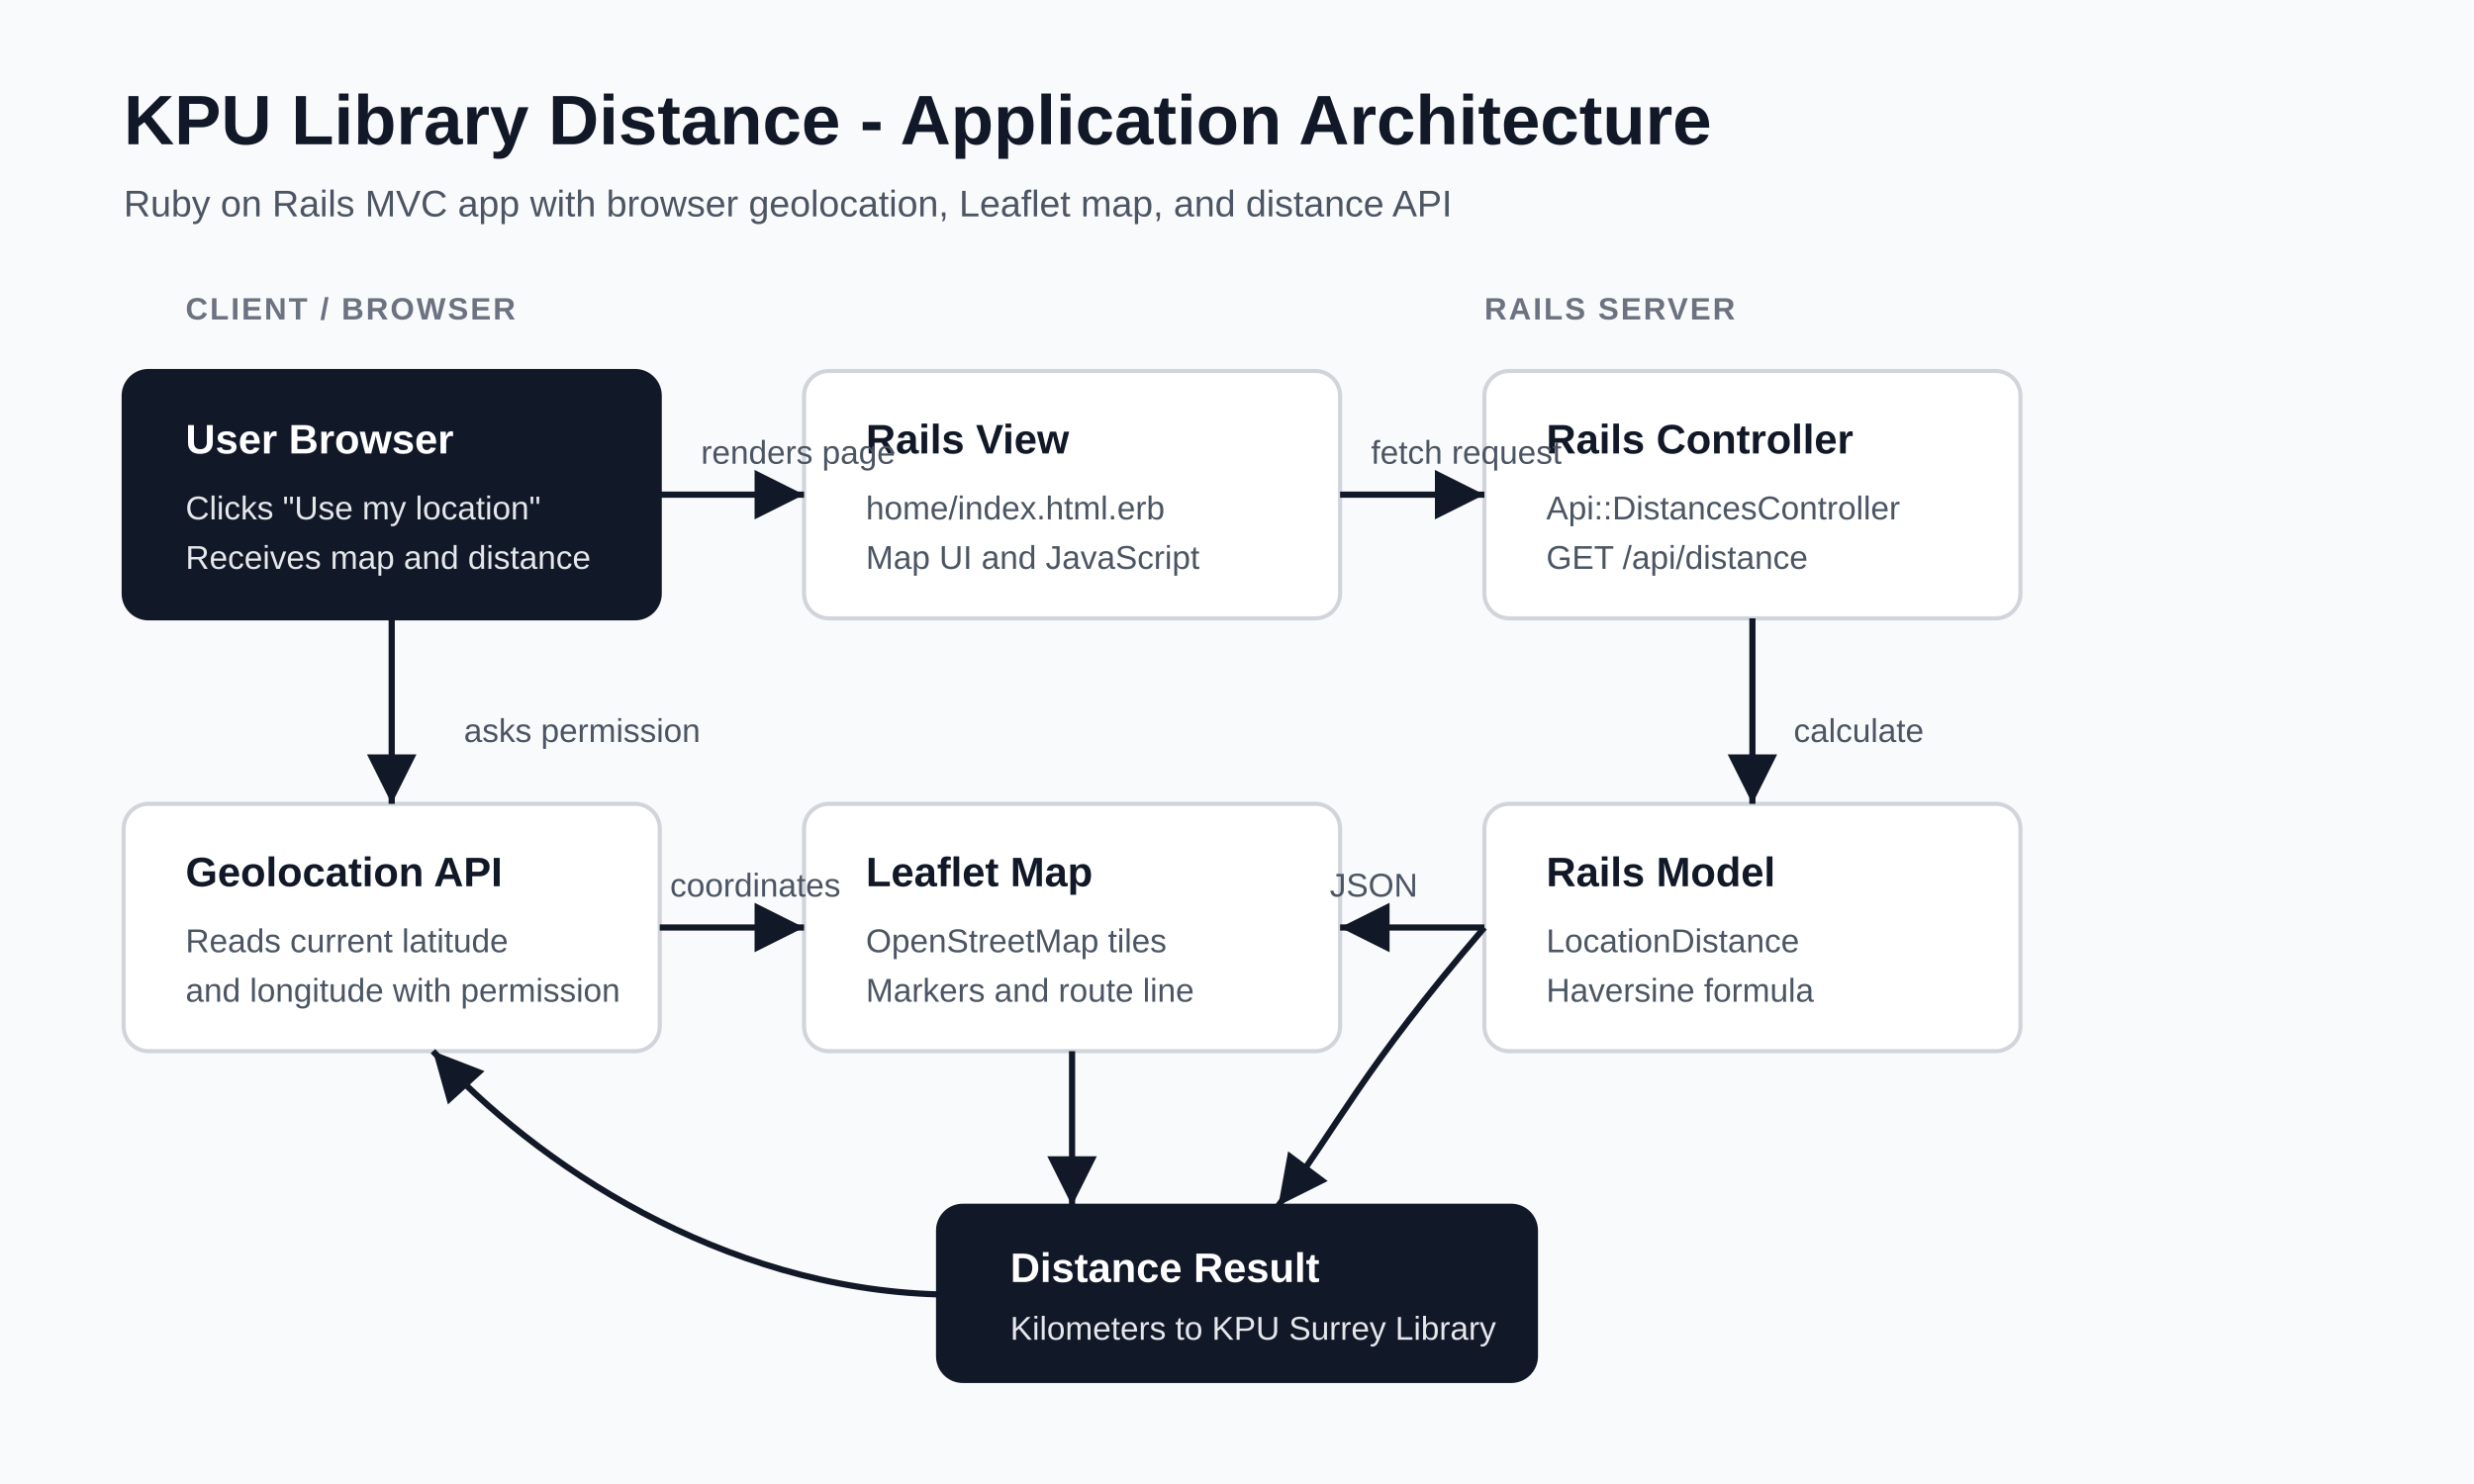
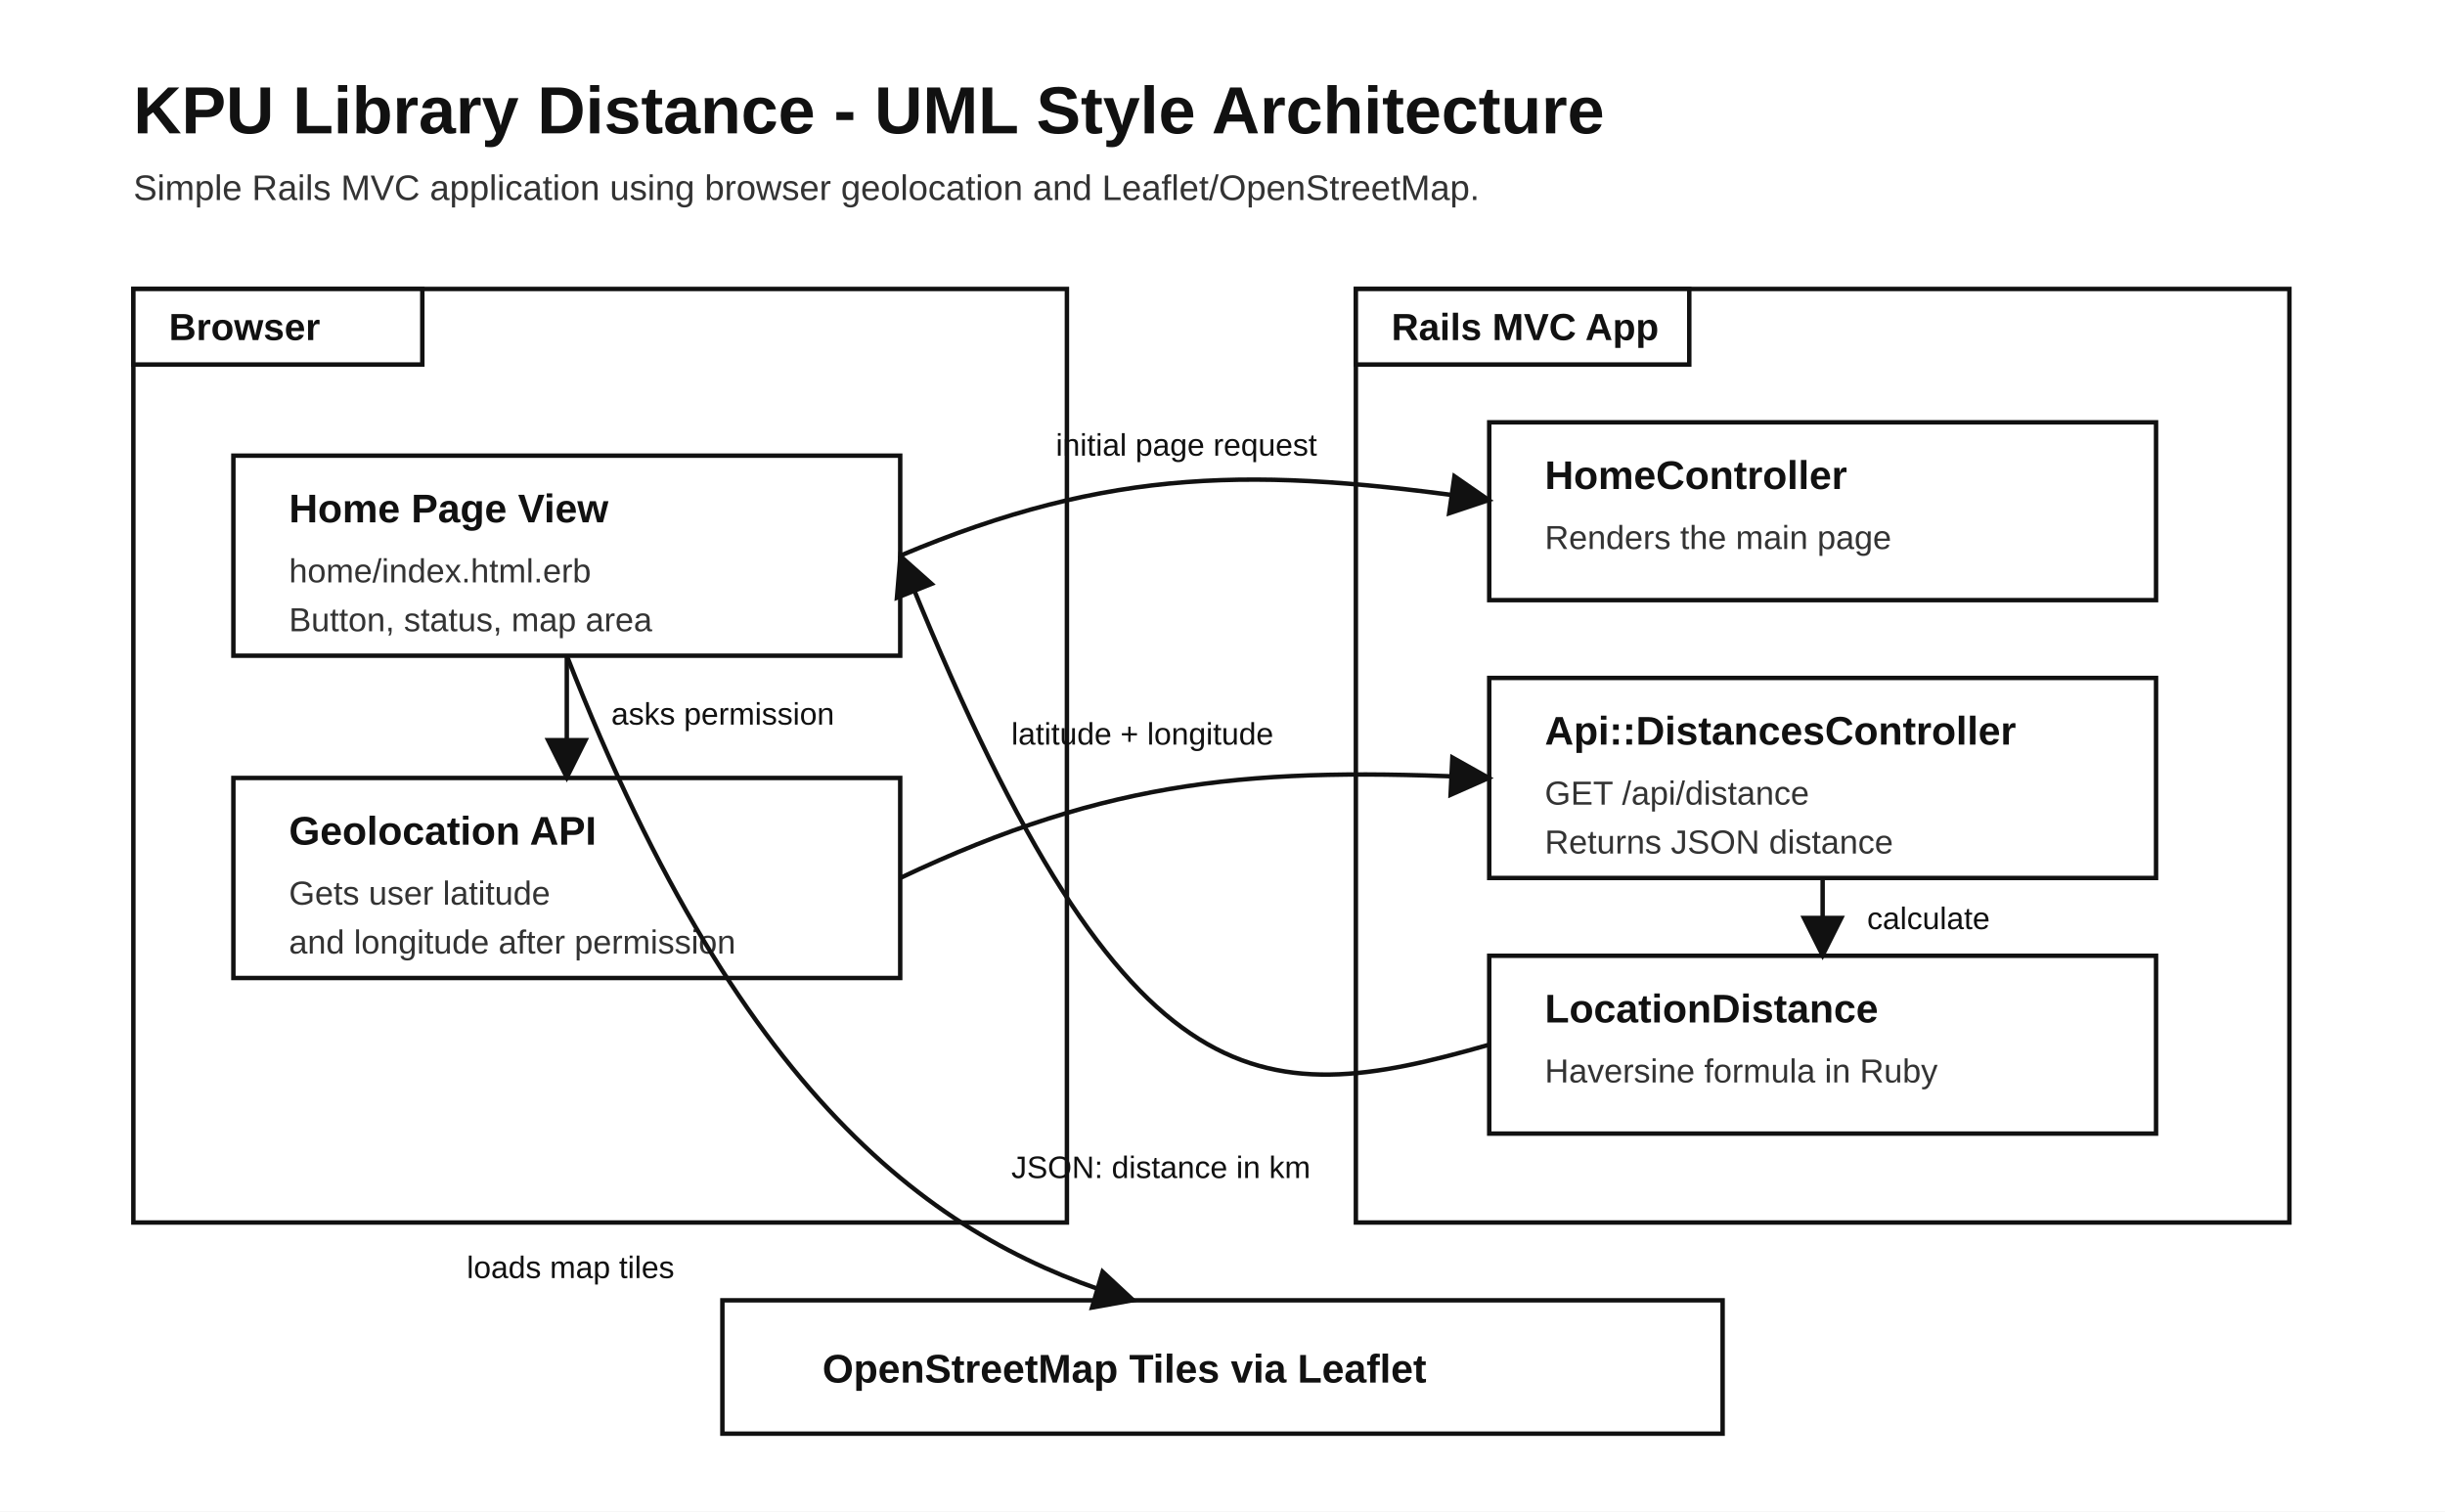
- <svg xmlns="http://www.w3.org/2000/svg" width="1200" height="720" viewBox="0 0 1200 720">
+ <svg xmlns="http://www.w3.org/2000/svg" width="1100" height="680" viewBox="0 0 1100 680">
  <defs>
-     <marker id="arrow" markerWidth="12" markerHeight="12" refX="10" refY="6" orient="auto" markerUnits="strokeWidth">
-       <path d="M2,2 L10,6 L2,10 Z" fill="#111827" />
+     <marker id="arrow" markerWidth="10" markerHeight="10" refX="9" refY="5" orient="auto">
+       <path d="M 0 0 L 10 5 L 0 10 z" fill="#111111" />
    </marker>
    <style>
-       .title { font: 700 34px Arial, sans-serif; fill: #111827; }
-       .subtitle { font: 400 18px Arial, sans-serif; fill: #4b5563; }
-       .box { fill: #ffffff; stroke: #d1d5db; stroke-width: 2; rx: 12; }
-       .box-dark { fill: #111827; stroke: #111827; stroke-width: 2; rx: 12; }
-       .label { font: 700 20px Arial, sans-serif; fill: #111827; }
-       .label-light { font: 700 20px Arial, sans-serif; fill: #ffffff; }
-       .text { font: 400 16px Arial, sans-serif; fill: #4b5563; }
-       .text-light { font: 400 16px Arial, sans-serif; fill: #e5e7eb; }
-       .arrow { stroke: #111827; stroke-width: 3; fill: none; marker-end: url(#arrow); }
-       .lane { font: 700 15px Arial, sans-serif; fill: #6b7280; letter-spacing: 1px; }
+       .title { font: 700 30px Arial, sans-serif; fill: #111111; }
+       .note { font: 400 16px Arial, sans-serif; fill: #333333; }
+       .package { fill: #ffffff; stroke: #111111; stroke-width: 2; }
+       .package-title { font: 700 17px Arial, sans-serif; fill: #111111; }
+       .box { fill: #ffffff; stroke: #111111; stroke-width: 2; }
+       .box-title { font: 700 18px Arial, sans-serif; fill: #111111; }
+       .box-text { font: 400 15px Arial, sans-serif; fill: #333333; }
+       .arrow { stroke: #111111; stroke-width: 2; fill: none; marker-end: url(#arrow); }
+       .arrow-label { font: 400 14px Arial, sans-serif; fill: #111111; }
    </style>
  </defs>
-   <rect width="1200" height="720" fill="#f9fafb" />
-   <text x="60" y="70" class="title">KPU Library Distance - Application Architecture</text>
-   <text x="60" y="105" class="subtitle">Ruby on Rails MVC app with browser geolocation, Leaflet map, and distance API</text>
-   <text x="90" y="155" class="lane">CLIENT / BROWSER</text>
-   <text x="720" y="155" class="lane">RAILS SERVER</text>
-   <rect x="60" y="180" width="260" height="120" class="box-dark" />
-   <text x="90" y="220" class="label-light">User Browser</text>
-   <text x="90" y="252" class="text-light">Clicks "Use my location"</text>
-   <text x="90" y="276" class="text-light">Receives map and distance</text>
-   <rect x="60" y="390" width="260" height="120" class="box" />
-   <text x="90" y="430" class="label">Geolocation API</text>
-   <text x="90" y="462" class="text">Reads current latitude</text>
-   <text x="90" y="486" class="text">and longitude with permission</text>
-   <rect x="390" y="180" width="260" height="120" class="box" />
-   <text x="420" y="220" class="label">Rails View</text>
-   <text x="420" y="252" class="text">home/index.html.erb</text>
-   <text x="420" y="276" class="text">Map UI and JavaScript</text>
-   <rect x="390" y="390" width="260" height="120" class="box" />
-   <text x="420" y="430" class="label">Leaflet Map</text>
-   <text x="420" y="462" class="text">OpenStreetMap tiles</text>
-   <text x="420" y="486" class="text">Markers and route line</text>
-   <rect x="720" y="180" width="260" height="120" class="box" />
-   <text x="750" y="220" class="label">Rails Controller</text>
-   <text x="750" y="252" class="text">Api::DistancesController</text>
-   <text x="750" y="276" class="text">GET /api/distance</text>
-   <rect x="720" y="390" width="260" height="120" class="box" />
-   <text x="750" y="430" class="label">Rails Model</text>
-   <text x="750" y="462" class="text">LocationDistance</text>
-   <text x="750" y="486" class="text">Haversine formula</text>
-   <rect x="455" y="585" width="290" height="85" class="box-dark" />
-   <text x="490" y="622" class="label-light">Distance Result</text>
-   <text x="490" y="650" class="text-light">Kilometers to KPU Surrey Library</text>
-   <path d="M320 240 H390" class="arrow" />
-   <path d="M190 300 V390" class="arrow" />
-   <path d="M320 450 H390" class="arrow" />
-   <path d="M650 240 H720" class="arrow" />
-   <path d="M850 300 V390" class="arrow" />
-   <path d="M720 450 H650" class="arrow" />
-   <path d="M520 510 V585" class="arrow" />
-   <path d="M720 450 C660 520 650 545 620 585" class="arrow" />
-   <path d="M455 628 C350 625 260 565 210 510" class="arrow" />
-   <text x="340" y="225" class="text">renders page</text>
-   <text x="225" y="360" class="text">asks permission</text>
-   <text x="325" y="435" class="text">coordinates</text>
-   <text x="665" y="225" class="text">fetch request</text>
-   <text x="870" y="360" class="text">calculate</text>
-   <text x="645" y="435" class="text">JSON</text>
+   <rect width="1100" height="680" fill="#ffffff" />
+   <text x="60" y="60" class="title">KPU Library Distance - UML Style Architecture</text>
+   <text x="60" y="90" class="note">Simple Rails MVC application using browser geolocation and Leaflet/OpenStreetMap.</text>
+   <rect x="60" y="130" width="420" height="420" class="package" />
+   <rect x="60" y="130" width="130" height="34" class="package" />
+   <text x="76" y="153" class="package-title">Browser</text>
+   <rect x="105" y="205" width="300" height="90" class="box" />
+   <text x="130" y="235" class="box-title">Home Page View</text>
+   <text x="130" y="262" class="box-text">home/index.html.erb</text>
+   <text x="130" y="284" class="box-text">Button, status, map area</text>
+   <rect x="105" y="350" width="300" height="90" class="box" />
+   <text x="130" y="380" class="box-title">Geolocation API</text>
+   <text x="130" y="407" class="box-text">Gets user latitude</text>
+   <text x="130" y="429" class="box-text">and longitude after permission</text>
+   <rect x="610" y="130" width="420" height="420" class="package" />
+   <rect x="610" y="130" width="150" height="34" class="package" />
+   <text x="626" y="153" class="package-title">Rails MVC App</text>
+   <rect x="670" y="190" width="300" height="80" class="box" />
+   <text x="695" y="220" class="box-title">HomeController</text>
+   <text x="695" y="247" class="box-text">Renders the main page</text>
+   <rect x="670" y="305" width="300" height="90" class="box" />
+   <text x="695" y="335" class="box-title">Api::DistancesController</text>
+   <text x="695" y="362" class="box-text">GET /api/distance</text>
+   <text x="695" y="384" class="box-text">Returns JSON distance</text>
+   <rect x="670" y="430" width="300" height="80" class="box" />
+   <text x="695" y="460" class="box-title">LocationDistance</text>
+   <text x="695" y="487" class="box-text">Haversine formula in Ruby</text>
+   <rect x="325" y="585" width="450" height="60" class="box" />
+   <text x="370" y="622" class="box-title">OpenStreetMap Tiles via Leaflet</text>
+   <path d="M 405 250 C 500 210, 565 210, 670 225" class="arrow" />
+   <text x="475" y="205" class="arrow-label">initial page request</text>
+   <path d="M 255 295 L 255 350" class="arrow" />
+   <text x="275" y="326" class="arrow-label">asks permission</text>
+   <path d="M 405 395 C 500 350, 565 345, 670 350" class="arrow" />
+   <text x="455" y="335" class="arrow-label">latitude + longitude</text>
+   <path d="M 820 395 L 820 430" class="arrow" />
+   <text x="840" y="418" class="arrow-label">calculate</text>
+   <path d="M 670 470 C 565 500, 505 500, 405 250" class="arrow" />
+   <text x="455" y="530" class="arrow-label">JSON: distance in km</text>
+   <path d="M 255 295 C 335 500, 425 560, 510 585" class="arrow" />
+   <text x="210" y="575" class="arrow-label">loads map tiles</text>
</svg>
